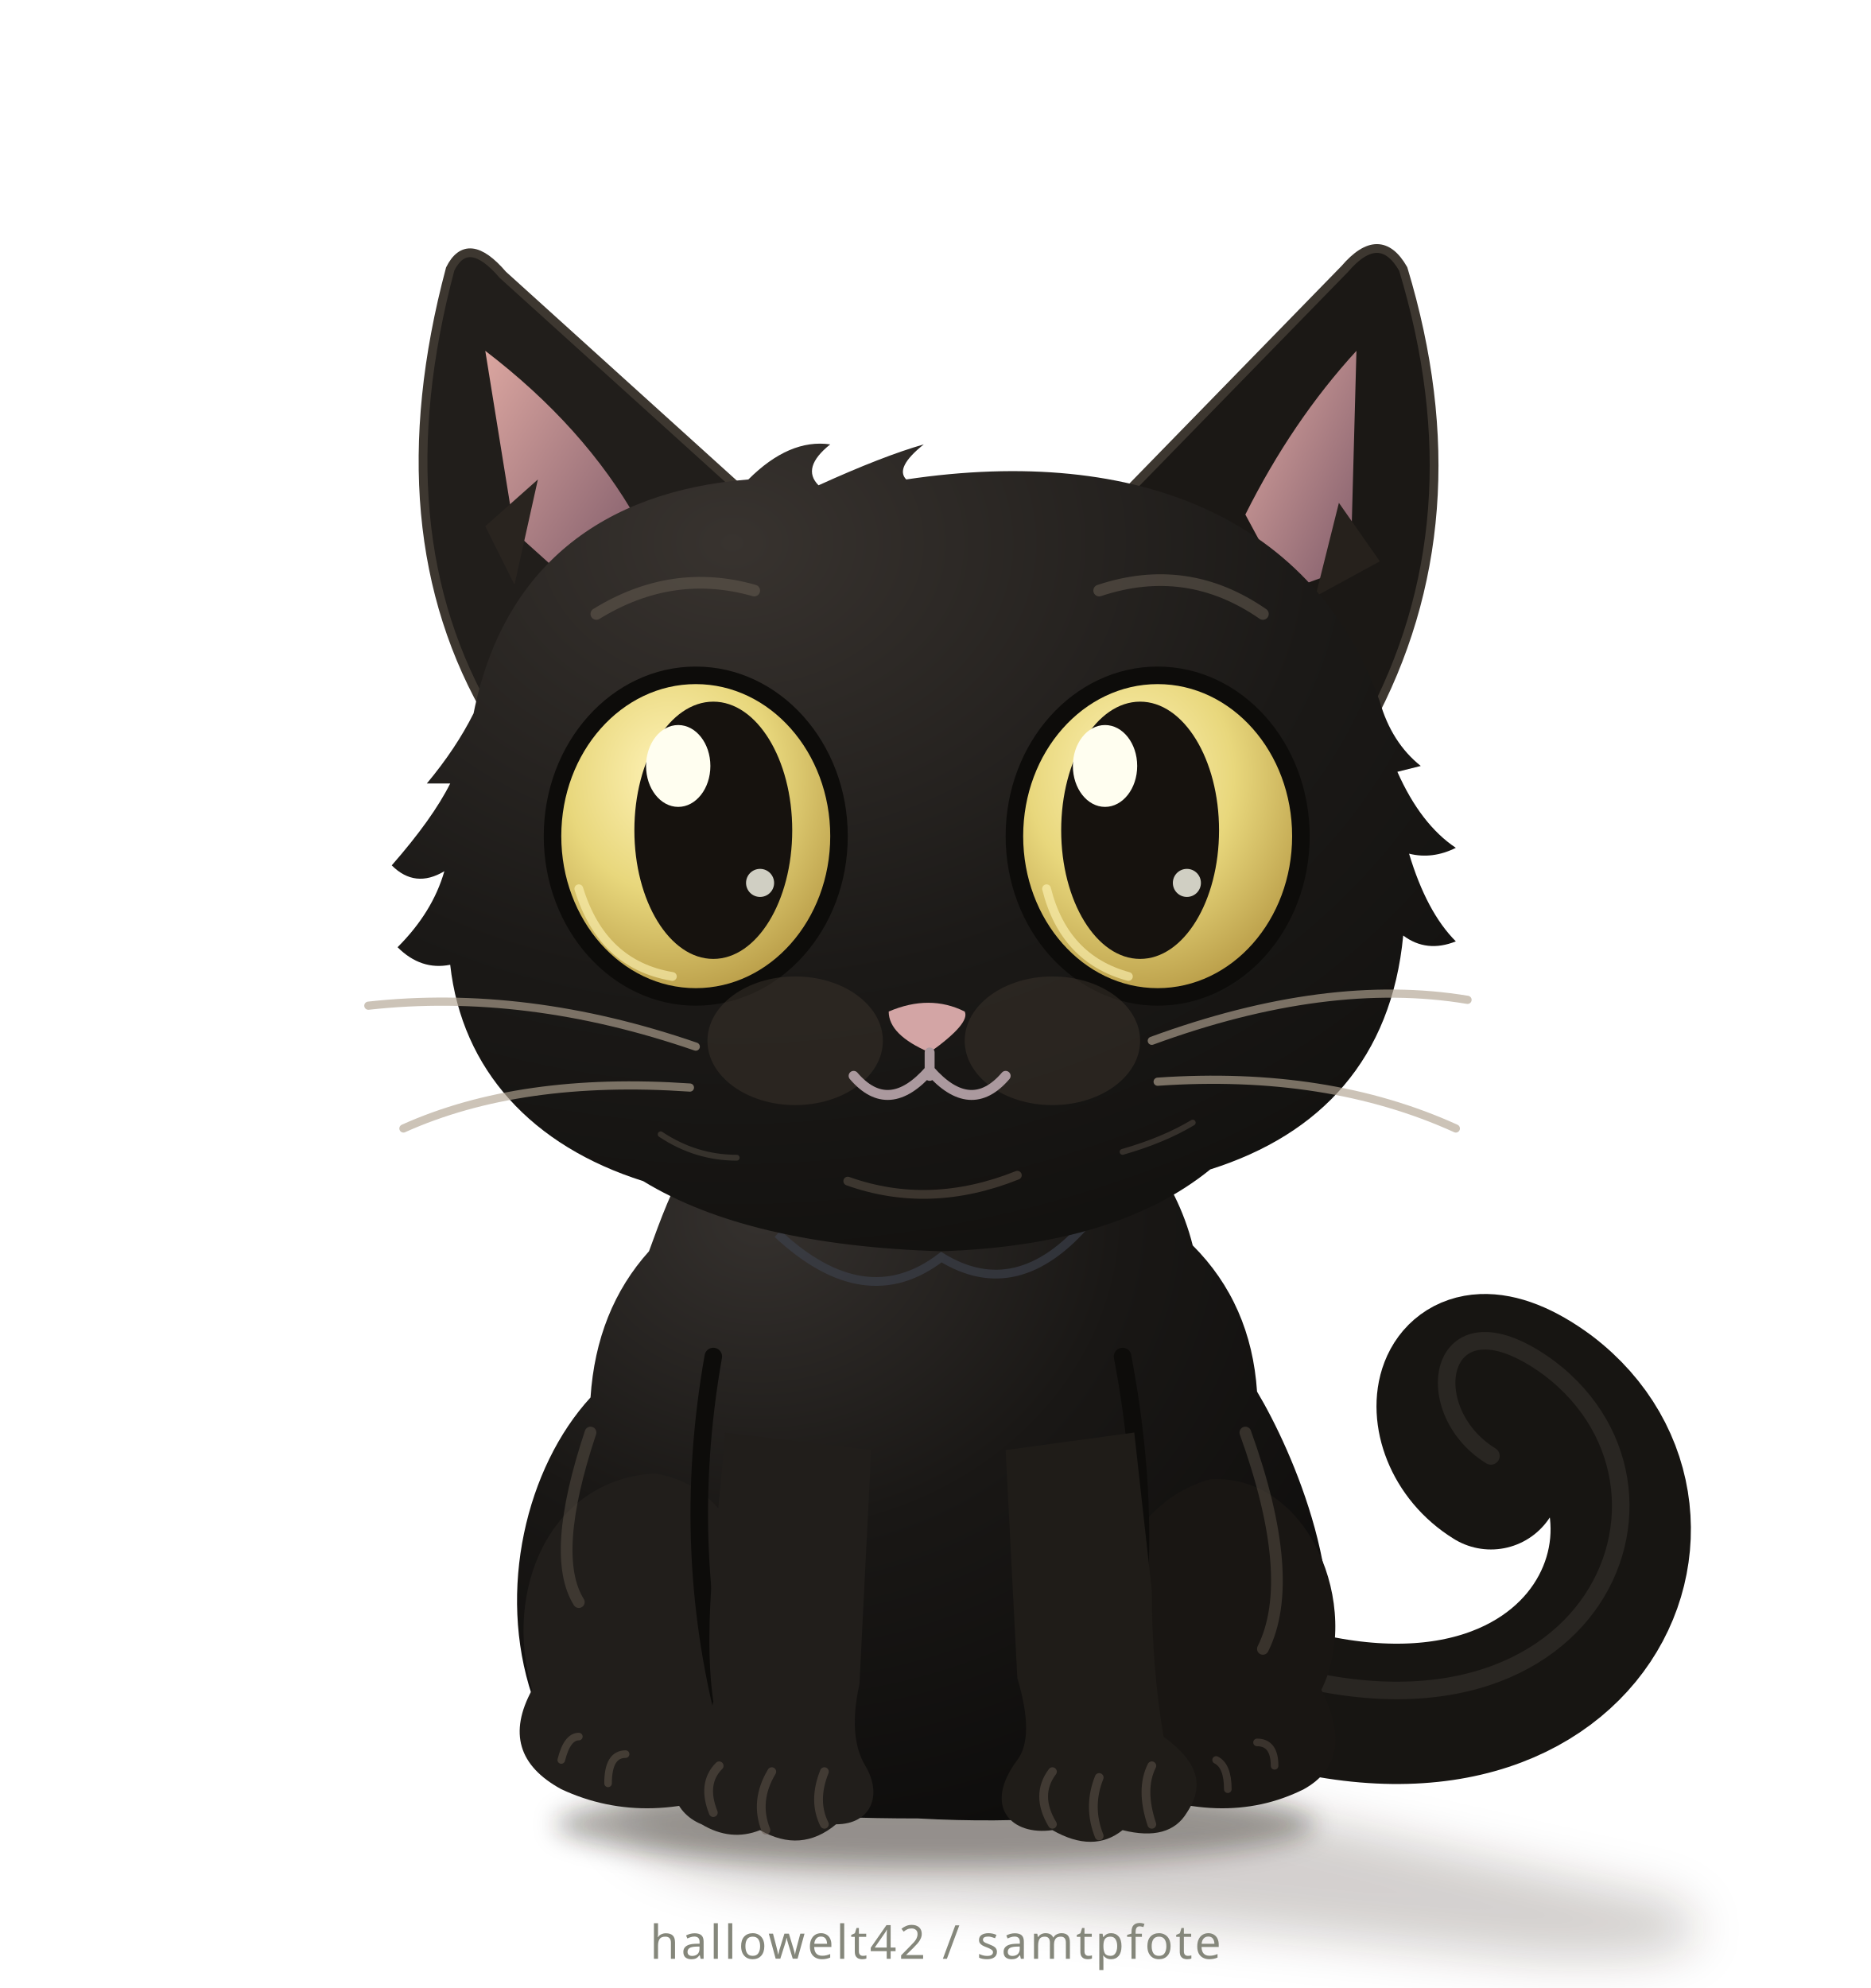
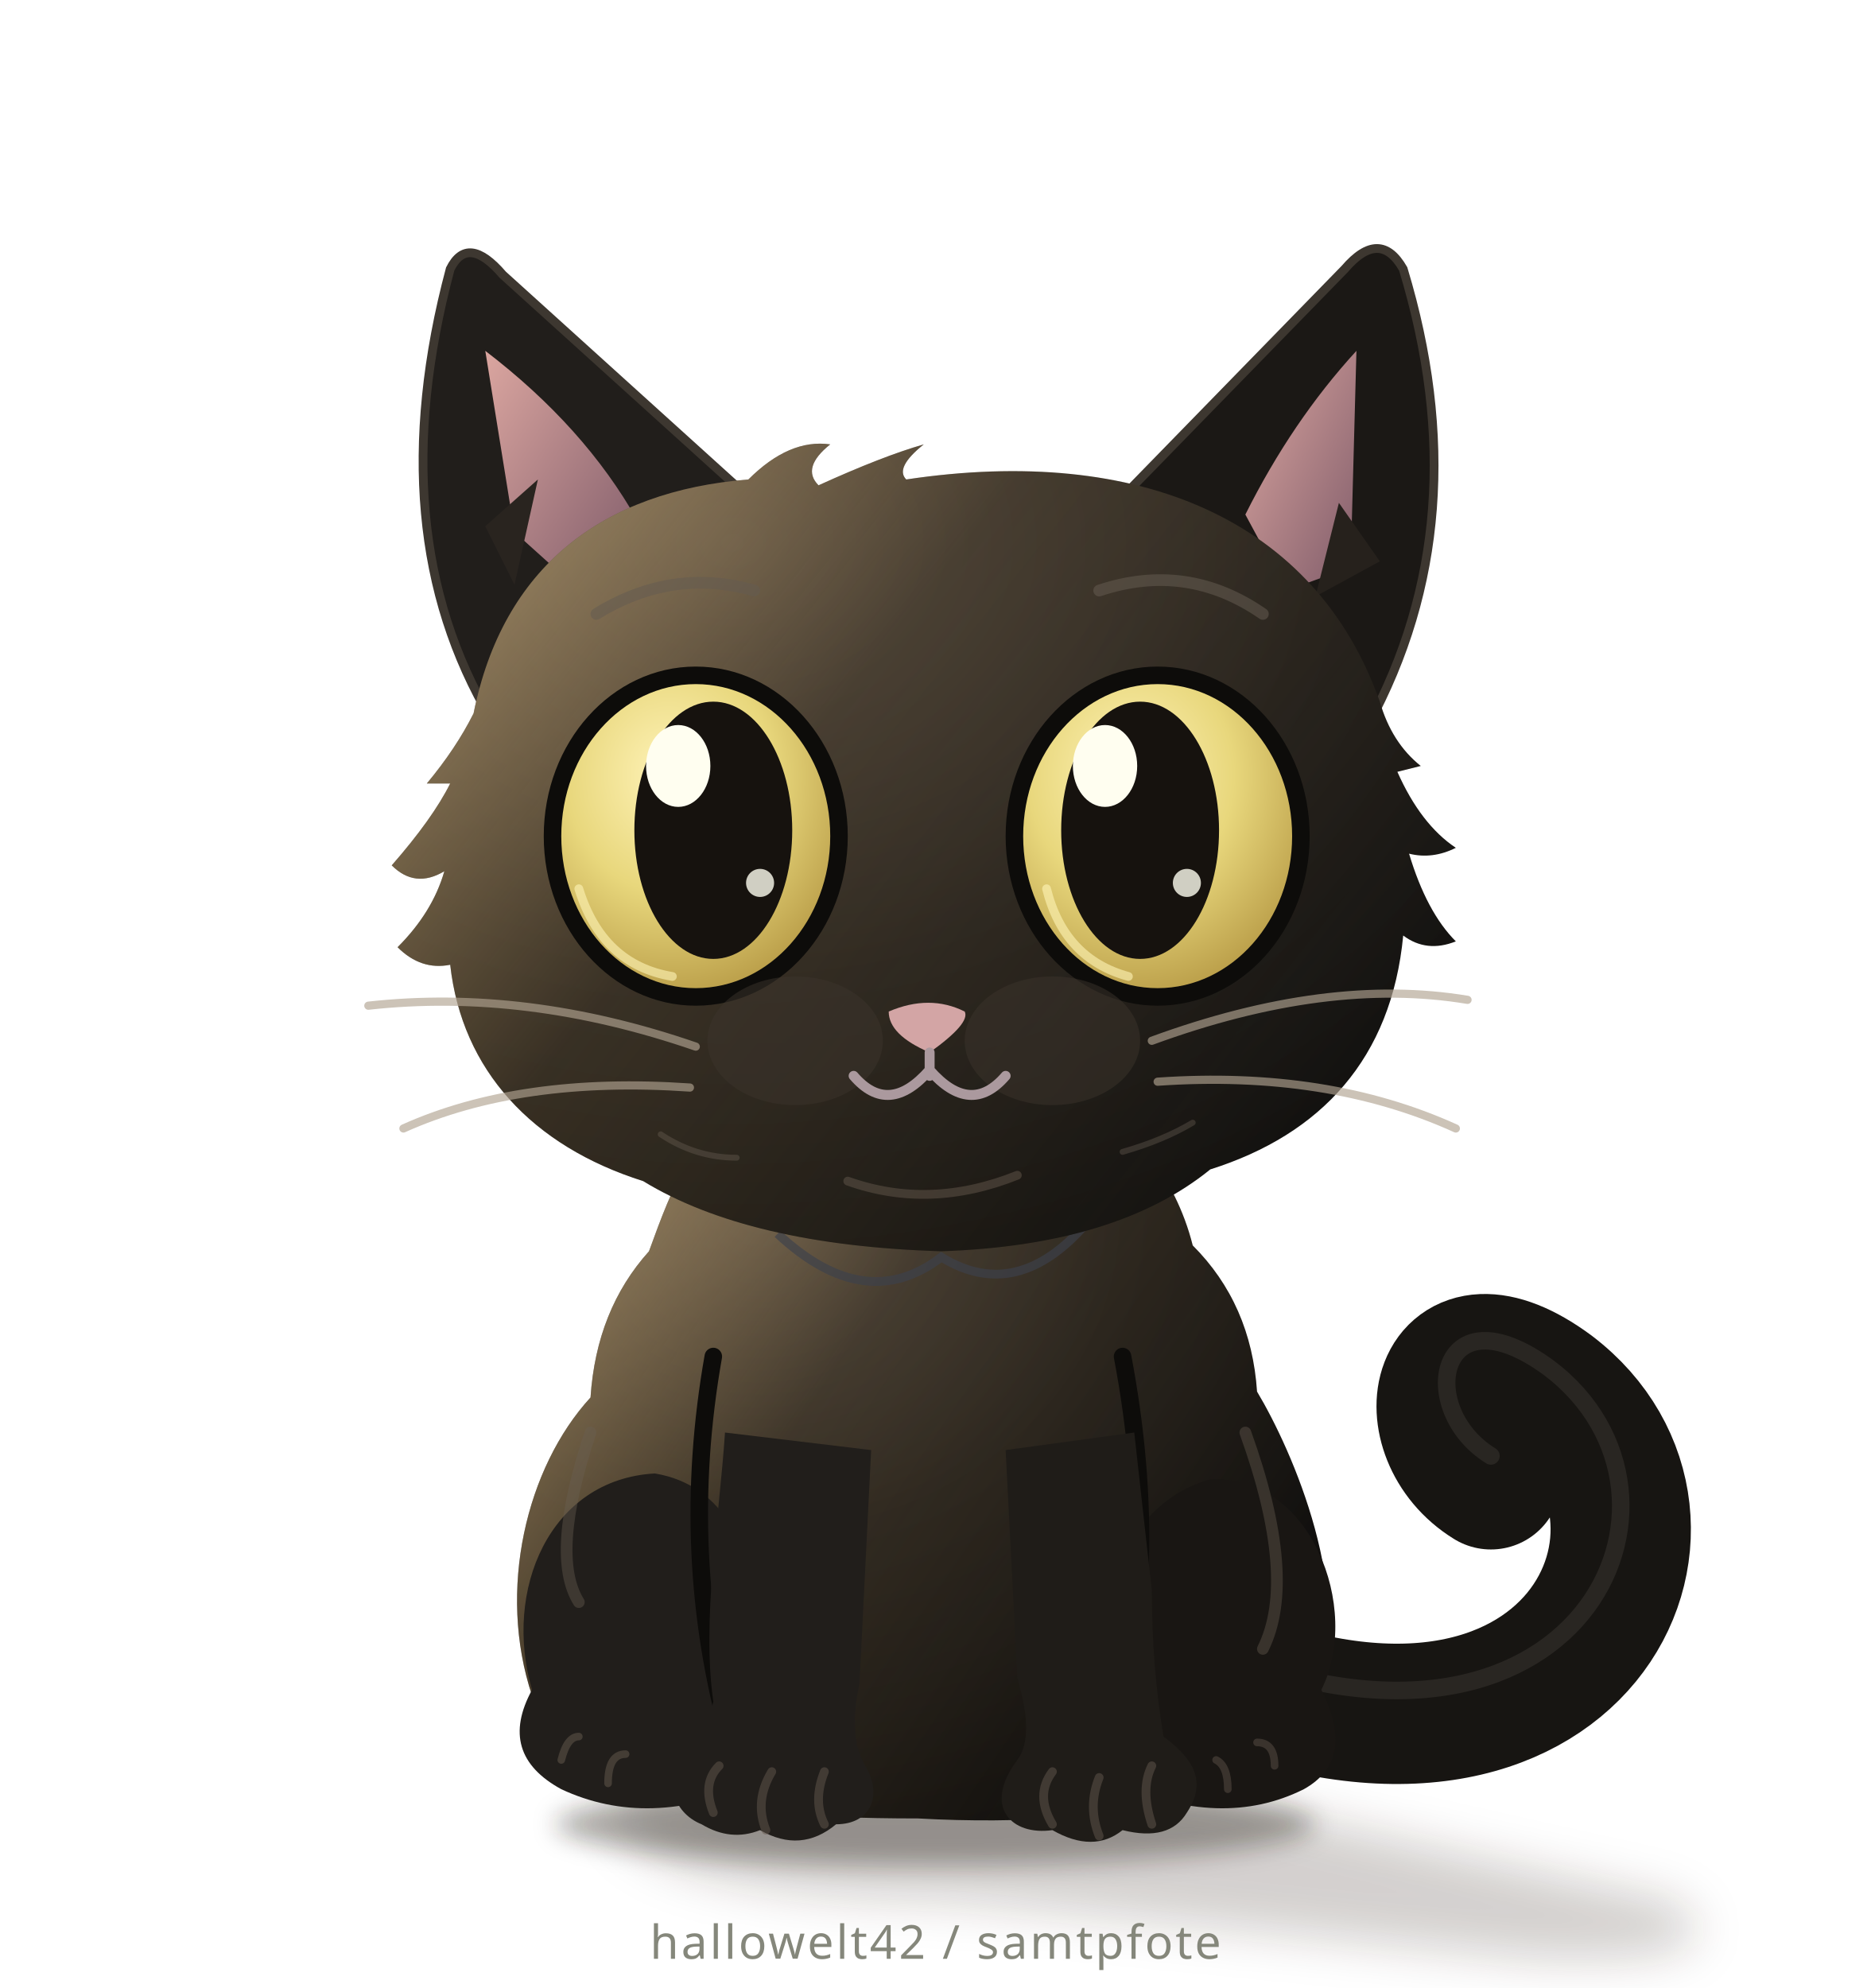
<svg xmlns="http://www.w3.org/2000/svg" viewBox="0 0 320 340" fill="none" role="img" aria-label="Miso, eine kleine Katze mit großen Augen">
  <defs>
+     <linearGradient id="samt-static-side-light" x1="0" y1="0" x2="1" y2=".6">
+       <stop stop-color="#ffdda2" stop-opacity=".65" />
+       <stop offset=".45" stop-color="#e8bc78" stop-opacity=".15" />
+       <stop offset="1" stop-color="#e8bc78" stop-opacity="0" />
+     </linearGradient>
    <filter id="samt-static-contact-soft" x="-60%" y="-120%" width="220%" height="340%">
      <feGaussianBlur stdDeviation="2" />
    </filter>
    <filter id="samt-static-cast-soft" x="-60%" y="-120%" width="220%" height="340%">
      <feGaussianBlur stdDeviation="4" />
    </filter>
    <filter id="samt-static-dream-blur" x="-60%" y="-60%" width="220%" height="220%">
      <feGaussianBlur data-part="sleep-blur" stdDeviation="0" />
    </filter>
    <radialGradient id="samt-static-fur" cx=".3" cy=".15" r=".9">
      <stop stop-color="var(--cat-fur-top,#35312e)" />
      <stop offset=".5" stop-color="var(--cat-fur-mid,#191715)" />
      <stop offset="1" stop-color="var(--cat-fur-base,#0e0d0c)" />
    </radialGradient>
    <radialGradient id="samt-static-head" cx=".32" cy=".12" r="1">
      <stop stop-color="var(--cat-head-top,#38332f)" />
      <stop offset=".55" stop-color="var(--cat-head-mid,#1b1917)" />
      <stop offset="1" stop-color="var(--cat-head-base,#11100e)" />
    </radialGradient>
    <radialGradient id="samt-static-iris" cx=".4" cy=".3" r=".8">
      <stop stop-color="var(--cat-iris-top,#fff3b8)" />
      <stop offset=".48" stop-color="var(--cat-iris-mid,#e8d77c)" />
      <stop offset="1" stop-color="var(--cat-iris-base,#b29440)" />
    </radialGradient>
    <linearGradient id="samt-static-ear" x2="1" y2="1">
      <stop stop-color="#dba6a0" />
      <stop offset="1" stop-color="#805c6a" />
    </linearGradient>
    <clipPath id="samt-static-eye-l">
      <ellipse cx="119" cy="143" rx="23" ry="26" />
    </clipPath>
    <clipPath id="samt-static-eye-r">
      <ellipse cx="198" cy="143" rx="23" ry="26" />
    </clipPath>
  </defs>
  <path data-part="cast-shadow" d="M105 307Q162 300 212 308Q240 315 286 325Q301 336 263 335L162 325Q104 324 105 307Z" fill="#27190d" opacity=".2" filter="url(#samt-static-cast-soft)" />
  <ellipse data-part="shadow" cx="160" cy="312" rx="65" ry="7" fill="#1c1209" opacity=".35" filter="url(#samt-static-contact-soft)" />
  <g data-part="root">
    <path data-part="tail" d="M207 286 C270 312 294 260 265 238 C246 224 242 245 255 253" stroke="var(--cat-tail,#171512)" stroke-width="24" stroke-linecap="round" />
    <path data-part="tail-light" d="M207 282 C270 308 294 256 265 234 C246 220 242 241 255 249" stroke="var(--cat-tail-light,#45403a)" stroke-opacity=".4" stroke-width="3" stroke-linecap="round" />
    <g data-part="body">
      <path data-part="torso" d="M129 190 C119 192 115 203 111 214 Q102 224 101 239 C90 251 85 272 91 290 C95 306 119 311 157 311 C193 313 221 306 225 290 C232 273 221 248 215 238 Q214 223 204 213 C201 201 193 192 187 190 Q158 203 129 190Z" fill="url(#samt-static-fur)" />
+       <path data-part="torso-light" d="M129 190 C119 192 115 203 111 214 Q102 224 101 239 C90 251 85 272 91 290 C95 306 119 311 157 311 C193 313 221 306 225 290 C232 273 221 248 215 238 Q214 223 204 213 C201 201 193 192 187 190 Q158 203 129 190Z" fill="url(#samt-static-side-light)" opacity="var(--cat-light-opacity,0)" />
      <path d="M112 252 C94 253 86 272 91 289 Q85 300 96 306 Q111 313 129 305 Q141 298 131 281 C129 265 124 254 112 252Z" fill="var(--cat-fur-detail,#211e1b)" />
      <path d="M96 301 Q97 297 99 297 M104 305 Q104 300 107 300" stroke="var(--cat-toe,#796c5e)" stroke-opacity=".4" stroke-width="1.3" stroke-linecap="round" />
      <path d="M207 253 C224 252 233 275 226 289 Q232 301 223 306 Q209 313 191 305 Q182 299 188 282 C189 267 196 256 207 253Z" fill="var(--cat-fur-shadow,#191613)" />
      <path d="M218 302 Q218 298 215 298 M210 306 Q210 302 208 301" stroke="var(--cat-toe,#796c5e)" stroke-opacity=".35" stroke-width="1.3" stroke-linecap="round" />
      <path d="M133 211 Q148 225 161 215 Q174 223 186 209" stroke="#3c404c" stroke-width="1.5" opacity=".65" />
      <path d="M122 232 Q116 266 125 298 M192 232 Q199 269 190 298" stroke="var(--cat-line,#0d0c0a)" stroke-width="3" stroke-linecap="round" />
      <g data-part="paw-l">
        <path d="M124 245 C123 260 120 277 122 291 Q121 296 118 299 C113 304 115 310 120 312 Q125 315 130 313 Q137 317 143 312 C149 312 151 307 148 302 Q145 297 147 288 L149 248" fill="var(--cat-fur-detail,#211e1b)" />
        <path d="M123 302 Q120 305 122 310 M132 303 Q129 308 131 313 M141 303 Q139 308 141 312" stroke="var(--cat-toe,#65594e)" stroke-opacity=".5" stroke-width="1.5" stroke-linecap="round" />
      </g>
      <g data-part="paw-r">
        <path d="M172 248 L174 287 Q177 297 174 301 C168 309 173 314 180 313 Q187 317 192 313 Q200 315 203 310 C207 304 203 300 199 297 Q197 285 197 272 L194 245" fill="var(--cat-paw,#1f1c18)" />
        <path d="M180 303 Q177 307 180 312 M188 304 Q186 309 188 314 M197 302 Q195 306 197 312" stroke="var(--cat-toe,#65594e)" stroke-opacity=".5" stroke-width="1.5" stroke-linecap="round" />
      </g>
      <path d="M101 245 Q94 266 99 274 M213 245 Q222 270 216 282" stroke="var(--cat-body-light,#6a5f53)" stroke-opacity=".4" stroke-linecap="round" stroke-width="2" />
    </g>
    <g data-part="head">
      <g data-part="ear-l">
        <path d="M84 123 Q65 91 77 46 Q80 40 86 47 L128 85Z" fill="var(--cat-fur-detail,#211e1b)" stroke="var(--cat-edge,#3d3730)" stroke-width="1.5" />
        <path d="M88 91 L83 60 Q100 73 109 89 L98 100Z" fill="url(#samt-static-ear)" />
        <path d="M83 90 L92 82 L88 100" fill="var(--cat-tuft,#29241f)" />
      </g>
      <g data-part="ear-r">
        <path d="M191 86 L230 46 Q236 39 240 46 Q253 89 234 124Z" fill="var(--cat-ear,#1b1815)" stroke="var(--cat-edge,#3d3730)" stroke-width="1.5" />
        <path d="M213 88 Q221 72 232 60 L231 97 L220 101Z" fill="url(#samt-static-ear)" />
        <path d="M229 86 L236 96 L225 102" fill="var(--cat-tuft,#26211c)" />
      </g>
      <path d="M81 122 C86 97 103 84 128 82 Q135 75 142 76 Q137 80 140 83 Q151 78 158 76 Q153 80 155 82 C195 76 225 89 236 120 Q238 127 243 131 L239 132 Q243 141 249 145 Q245 147 241 146 Q244 156 249 161 Q244 163 240 160 C238 181 226 194 207 200 Q191 213 161 214 Q128 213 110 202 C91 196 79 183 77 165 Q72 166 68 162 Q74 156 76 149 Q71 152 67 148 Q74 140 77 134 L73 134 Q78 128 81 122Z" fill="url(#samt-static-head)" />
+       <path d="M81 122 C86 97 103 84 128 82 Q135 75 142 76 Q137 80 140 83 Q151 78 158 76 Q153 80 155 82 C195 76 225 89 236 120 Q238 127 243 131 L239 132 Q243 141 249 145 Q245 147 241 146 Q244 156 249 161 Q244 163 240 160 C238 181 226 194 207 200 Q191 213 161 214 Q128 213 110 202 C91 196 79 183 77 165 Q72 166 68 162 Q74 156 76 149 Q71 152 67 148 Q74 140 77 134 L73 134 Q78 128 81 122Z" fill="url(#samt-static-side-light)" opacity="var(--cat-light-opacity,0)" />
      <path d="M102 105 Q115 97 129 101 M188 101 Q203 96 216 105" stroke="var(--cat-brow,#645b50)" stroke-width="2" stroke-linecap="round" opacity=".55" />
      <g data-part="eye-l">
        <ellipse cx="119" cy="143" rx="26" ry="29" fill="var(--cat-line,#0d0c0a)" />
        <ellipse cx="119" cy="143" rx="23" ry="26" fill="url(#samt-static-iris)" />
        <g clip-path="url(#samt-static-eye-l)">
          <g data-part="pupil-l">
            <ellipse cx="122" cy="142" rx="13.5" ry="22" fill="#16120e" />
            <ellipse cx="116" cy="131" rx="5.5" ry="7" fill="#fffef0" />
            <circle cx="130" cy="151" r="2.4" fill="#fffef0" opacity=".8" />
          </g>
        </g>
        <path d="M99 152 Q103 165 115 167" stroke="#fff5b8" stroke-width="1.5" opacity=".6" stroke-linecap="round" />
      </g>
      <g data-part="eye-r">
        <ellipse cx="198" cy="143" rx="26" ry="29" fill="var(--cat-line,#0d0c0a)" />
        <ellipse cx="198" cy="143" rx="23" ry="26" fill="url(#samt-static-iris)" />
        <g clip-path="url(#samt-static-eye-r)">
          <g data-part="pupil-r">
            <ellipse cx="195" cy="142" rx="13.5" ry="22" fill="#16120e" />
            <ellipse cx="189" cy="131" rx="5.5" ry="7" fill="#fffef0" />
            <circle cx="203" cy="151" r="2.4" fill="#fffef0" opacity=".8" />
          </g>
        </g>
        <path d="M179 152 Q182 164 193 167" stroke="#fff5b8" stroke-width="1.5" opacity=".6" stroke-linecap="round" />
      </g>
      <g data-part="closed-eyes" opacity="0">
        <path d="M99 145 Q119 157 139 145 M178 145 Q198 157 218 145" stroke="#a29380" stroke-width="3" stroke-linecap="round" />
      </g>
      <ellipse cx="136" cy="178" rx="15" ry="11" fill="var(--cat-muzzle,#3b332b)" opacity=".5" />
      <ellipse cx="180" cy="178" rx="15" ry="11" fill="var(--cat-muzzle,#3b332b)" opacity=".5" />
      <path d="M152 173 Q159 170 165 173 Q166 175 159 180 Q152 177 152 173Z" fill="var(--cat-nose,#d3a5a5)" />
      <path d="M159 180 L159 184 M159 183 Q152 191 146 184 M159 183 Q166 191 172 184" stroke="var(--cat-mouth,#ab999e)" stroke-width="1.7" stroke-linecap="round" />
      <path data-part="tongue" d="M152 187Q159 196 162 188" fill="#df9f97" opacity="0" />
      <g data-part="whiskers" stroke="var(--cat-whisker,#b0a391)" stroke-width="1.4" stroke-linecap="round" opacity=".65">
        <path d="M119 179 Q90 169 63 172 M118 186 Q89 184 69 193 M197 178 Q227 167 251 171 M198 185 Q227 183 249 193" />
      </g>
      <path d="M113 194 Q119 198 126 198 M192 197 Q199 195 204 192" stroke="#74695d" stroke-width="1" stroke-opacity=".35" stroke-linecap="round" />
      <path d="M145 202 Q159 207 174 201" stroke="var(--cat-chin,#64584c)" stroke-width="1.5" stroke-linecap="round" opacity=".5" />
    </g>
  </g>
  <g data-part="hearts" opacity="0" aria-hidden="true">
    <g data-part="heart-0">
      <path d="M0 9 C-30 -9 -13 -29 0 -15 C13 -29 30 -9 0 9Z" fill="#df969e" />
      <path d="M-12 -14Q-16 -11 -13 -6" stroke="#ffe3dd" stroke-width="2" stroke-linecap="round" />
    </g>
    <g data-part="heart-1">
      <path d="M0 9 C-30 -9 -13 -29 0 -15 C13 -29 30 -9 0 9Z" fill="#e8b1a0" />
    </g>
    <g data-part="heart-2">
      <path d="M0 9 C-30 -9 -13 -29 0 -15 C13 -29 30 -9 0 9Z" fill="#cb8798" />
    </g>
    <g data-part="heart-3">
      <path d="M0 9 C-30 -9 -13 -29 0 -15 C13 -29 30 -9 0 9Z" fill="#e9b3b5" />
    </g>
  </g>
  <g data-part="groom-limb" opacity="0" aria-hidden="true">
    <path data-part="groom-arm" fill="var(--cat-fur-detail,#211e1b)" stroke="var(--cat-edge,#3d3730)" stroke-opacity=".4" stroke-width="1" />
    <g data-part="groom-hand">
      <path d="M-11 12Q-18 2 -13 -8Q-10 -17 -5 -12Q0 -20 5 -12Q15 -14 16 -4Q20 5 11 13Q0 18 -11 12Z" fill="var(--cat-fur-detail,#211e1b)" />
      <path d="M-8 -8Q-5 -3 -6 0 M0 -11V-3 M8 -8L7 -1" stroke="var(--cat-toe,#65594e)" stroke-opacity=".7" stroke-linecap="round" stroke-width="1.1" />
    </g>
  </g>
  <g data-part="glass-paws" opacity="0" aria-hidden="true">
    <path data-part="raised-arm-l" fill="var(--cat-fur-detail,#211e1b)" stroke="var(--cat-edge,#3d3730)" stroke-width="1" stroke-opacity=".5" />
    <path data-part="raised-arm-r" fill="var(--cat-paw,#1f1c18)" stroke="var(--cat-edge,#3d3730)" stroke-width="1" stroke-opacity=".5" />
    <g data-part="glass-paw-l">
      <path d="M-16 11C-24 4 -21 -10 -13 -10Q-13 -23 -5 -20Q3 -30 10 -19Q23 -22 24 -8Q31 -2 24 9Q24 21 12 24Q4 29 -6 24Q-19 25 -16 11Z" fill="var(--cat-fur-detail,#211e1b)" stroke="var(--cat-edge,#3d3730)" stroke-width="1" />
      <path d="M-4 2Q2 -5 9 2Q20 13 11 17Q5 21 0 17Q-12 21 -12 11Q-10 5 -4 2Z" fill="#d89d96" />
      <ellipse cx="-13" cy="-3" rx="4.3" ry="6.1" fill="#e6b0a7" transform="rotate(-22 -13 -3)" />
      <ellipse cx="2" cy="-11" rx="4.5" ry="6.7" fill="#e6b0a7" />
      <ellipse cx="17" cy="-4" rx="4.3" ry="6.1" fill="#e6b0a7" transform="rotate(22 17 -4)" />
      <path d="M-4 10Q-1 6 3 7" stroke="#f7ccc2" stroke-width="1.6" stroke-linecap="round" />
    </g>
    <g data-part="glass-paw-r">
      <path d="M-16 11C-24 4 -21 -10 -13 -10Q-13 -23 -5 -20Q3 -30 10 -19Q23 -22 24 -8Q31 -2 24 9Q24 21 12 24Q4 29 -6 24Q-19 25 -16 11Z" fill="var(--cat-paw,#1f1c18)" stroke="var(--cat-edge,#3d3730)" stroke-width="1" />
      <path d="M-4 2Q2 -5 9 2Q20 13 11 17Q5 21 0 17Q-12 21 -12 11Q-10 5 -4 2Z" fill="#d89d96" />
      <ellipse cx="-13" cy="-3" rx="4.3" ry="6.1" fill="#e6b0a7" transform="rotate(-22 -13 -3)" />
      <ellipse cx="2" cy="-11" rx="4.5" ry="6.7" fill="#e6b0a7" />
      <ellipse cx="17" cy="-4" rx="4.3" ry="6.1" fill="#e6b0a7" transform="rotate(22 17 -4)" />
      <path d="M-4 10Q-1 6 3 7" stroke="#f7ccc2" stroke-width="1.6" stroke-linecap="round" />
    </g>
    <g data-part="glass-ripples" stroke="#e7e9e1" stroke-width="1" fill="none">
      <ellipse cx="120" cy="190" rx="25" ry="23" />
      <ellipse cx="202" cy="190" rx="25" ry="23" />
    </g>
  </g>
  <g data-part="sleep-marks" fill="var(--cat-sleep-ink,#8a819a)" font-family="sans-serif" font-weight="500" opacity="0" aria-hidden="true">
    <g data-part="sleep-z-0" filter="url(#samt-static-dream-blur)">
      <text x="233" y="133" font-size="14">z</text>
    </g>
    <g data-part="sleep-z-1" filter="url(#samt-static-dream-blur)">
      <text x="233" y="133" font-size="18">z</text>
    </g>
    <g data-part="sleep-z-2" filter="url(#samt-static-dream-blur)">
      <text x="233" y="133" font-size="22">z</text>
    </g>
  </g>
  <g data-part="dream-cloud" opacity="0" aria-hidden="true">
    <circle cx="213" cy="146" r="3" fill="#fffaf0" fill-opacity=".8" />
    <circle cx="224" cy="129" r="5" fill="#fffaf0" fill-opacity=".85" />
    <path d="M224 111C211 114 203 104 208 95C193 91 200 76 210 75C207 60 222 51 234 56C243 41 262 44 267 55C280 52 292 63 287 75C302 81 297 99 285 101C285 114 269 119 259 112C247 124 229 123 224 111Z" fill="#fffaf0" fill-opacity=".94" stroke="#c6c4b3" stroke-width="1" />
    <path d="M250 62Q249 50 261 48Q276 47 272 36" stroke="#8d9888" stroke-width="2" stroke-linecap="round" />
    <g transform="rotate(20 250 87)">
      <rect x="235" y="66" width="30" height="40" rx="14" fill="#a7b49a" stroke="#718568" stroke-width="1.3" />
      <path d="M250 67V83 M235 82H265" stroke="#718568" stroke-width="1.2" />
      <rect x="247.8" y="71" width="4.4" height="9" rx="2.2" fill="#e7d396" />
      <path d="M241 89Q239 96 243 99" stroke="#d2ddc6" stroke-width="2" stroke-linecap="round" />
    </g>
    <path d="M221 66L223 61 M217 63L227 64 M280 101L281 96 M277 98L285 99" stroke="#c9b67b" stroke-width="1.5" stroke-linecap="round" />
  </g>
  <text data-part="credit" x="160" y="335" text-anchor="middle" font-family="sans-serif" font-size="8" fill="var(--cat-credit,#85877b)" letter-spacing=".4">hallowelt42 / samtpfote</text>
</svg>
